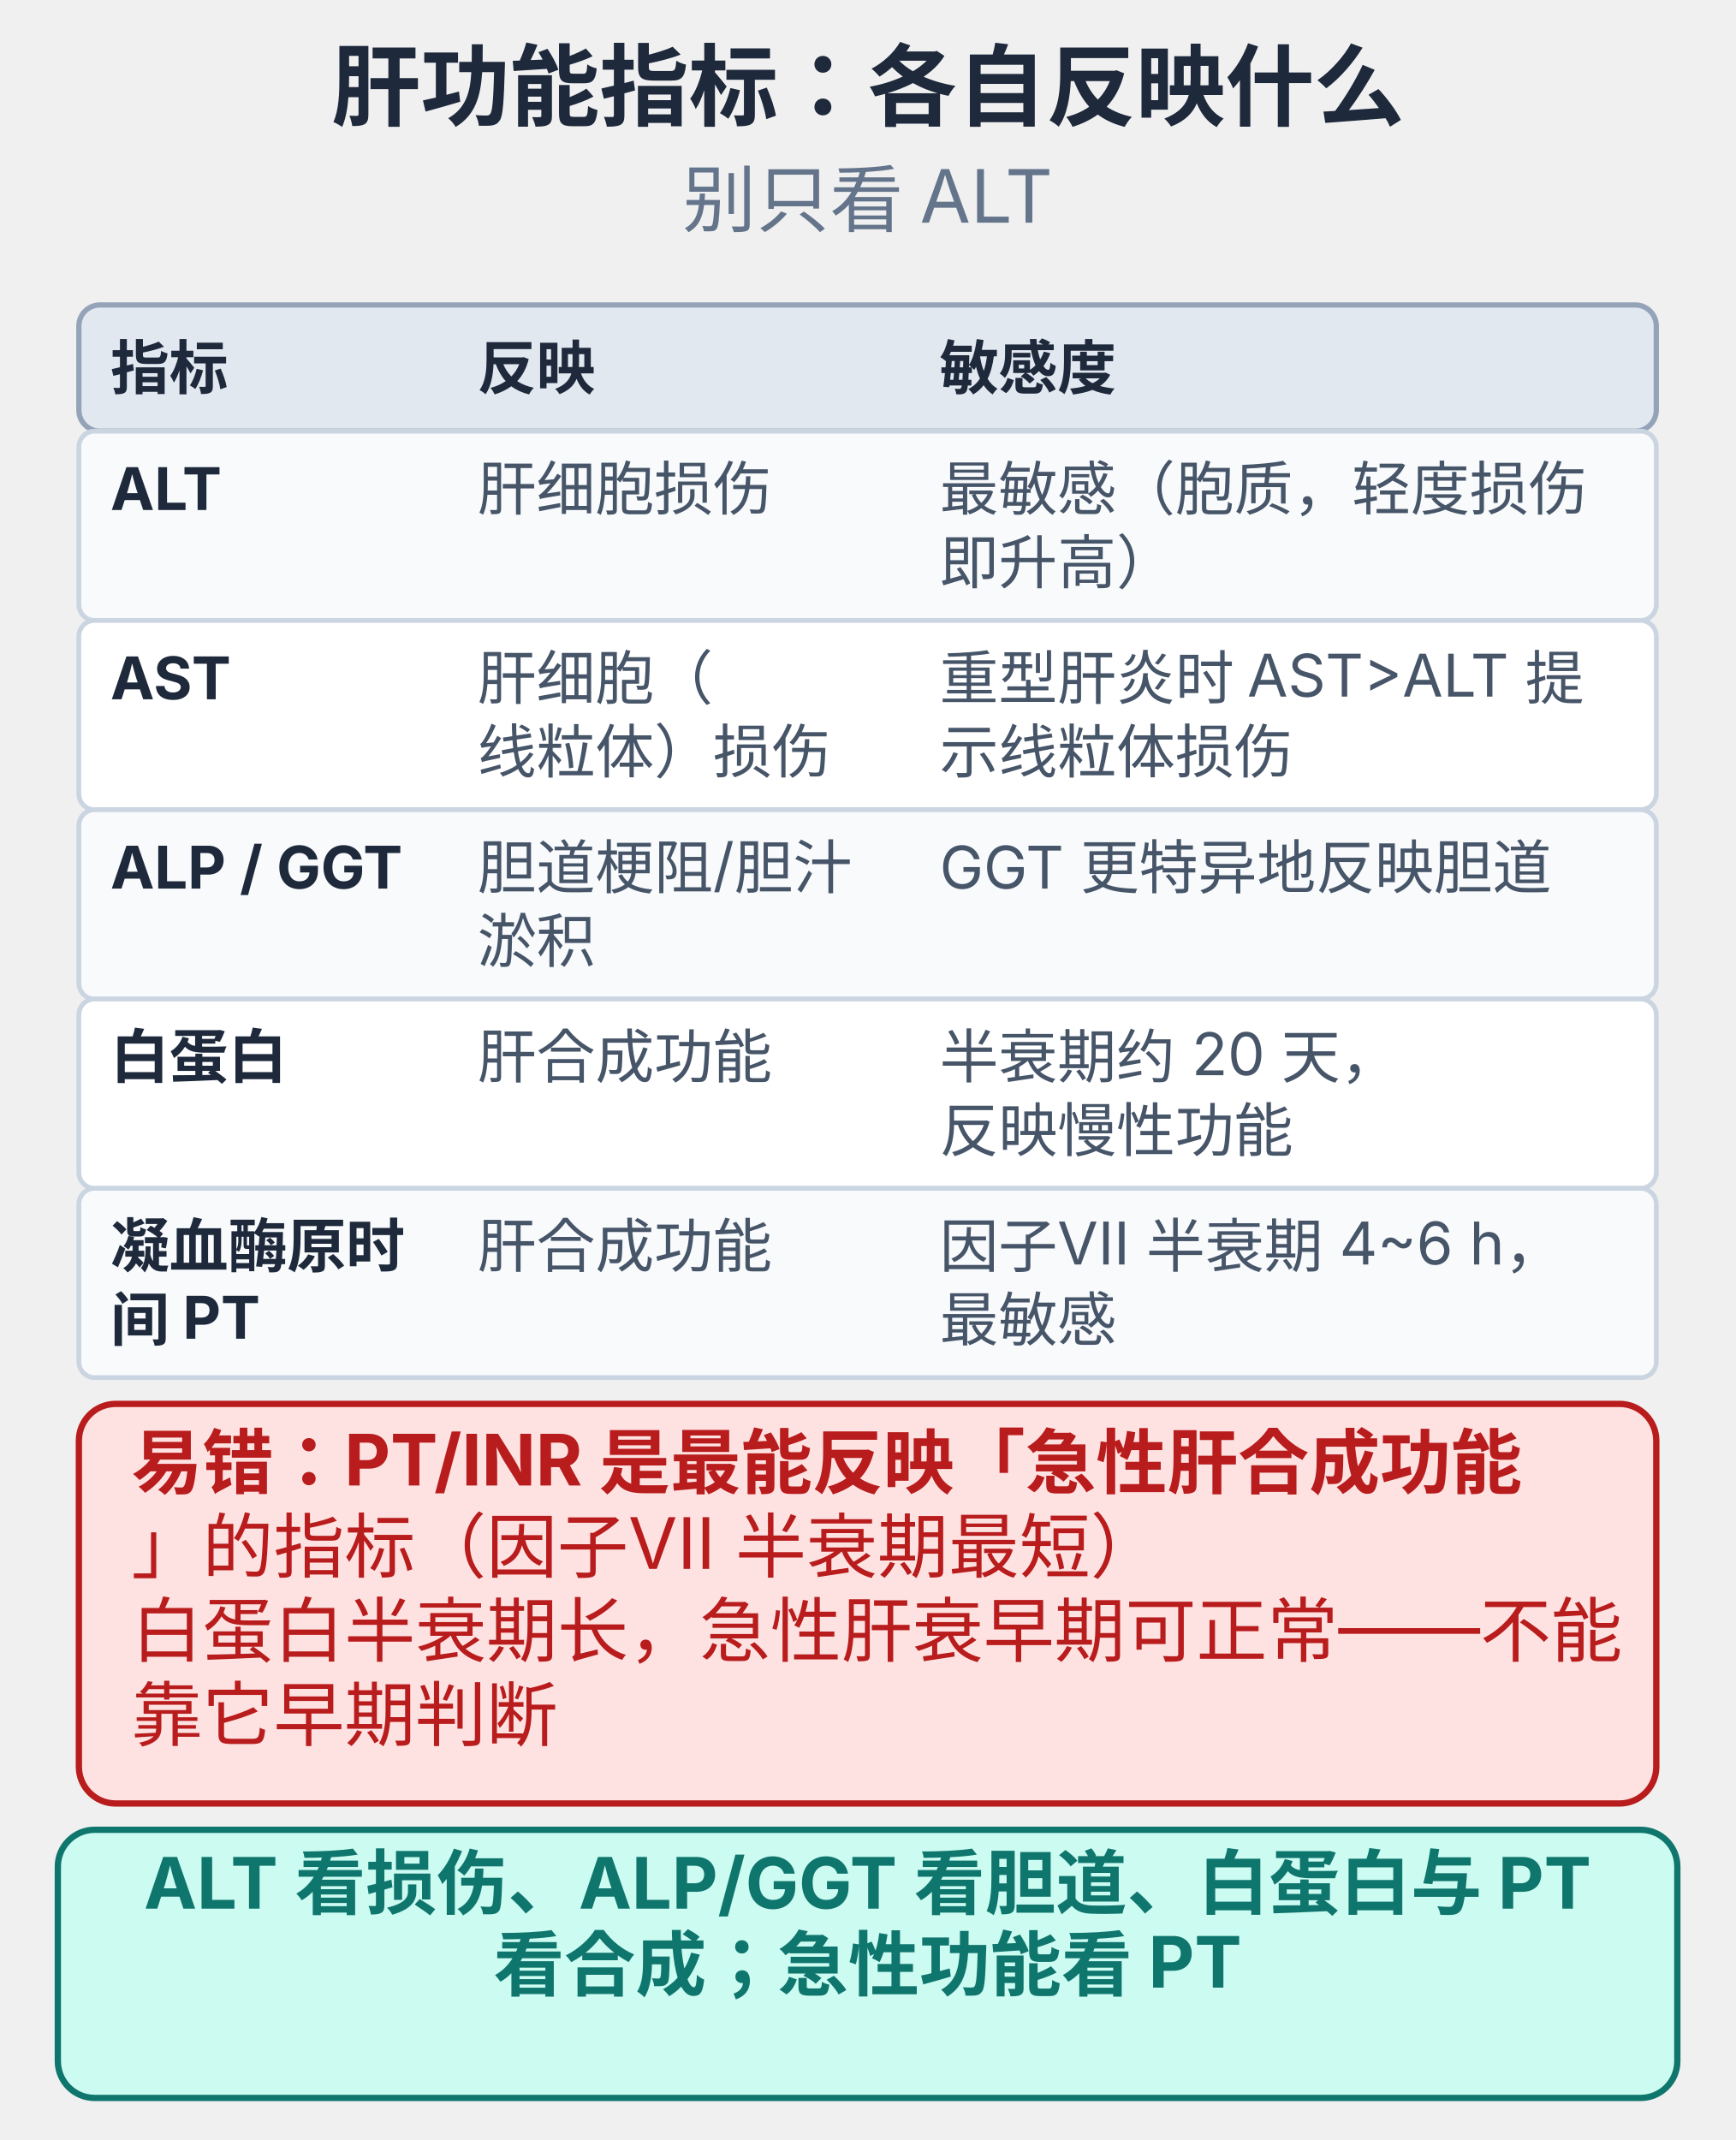
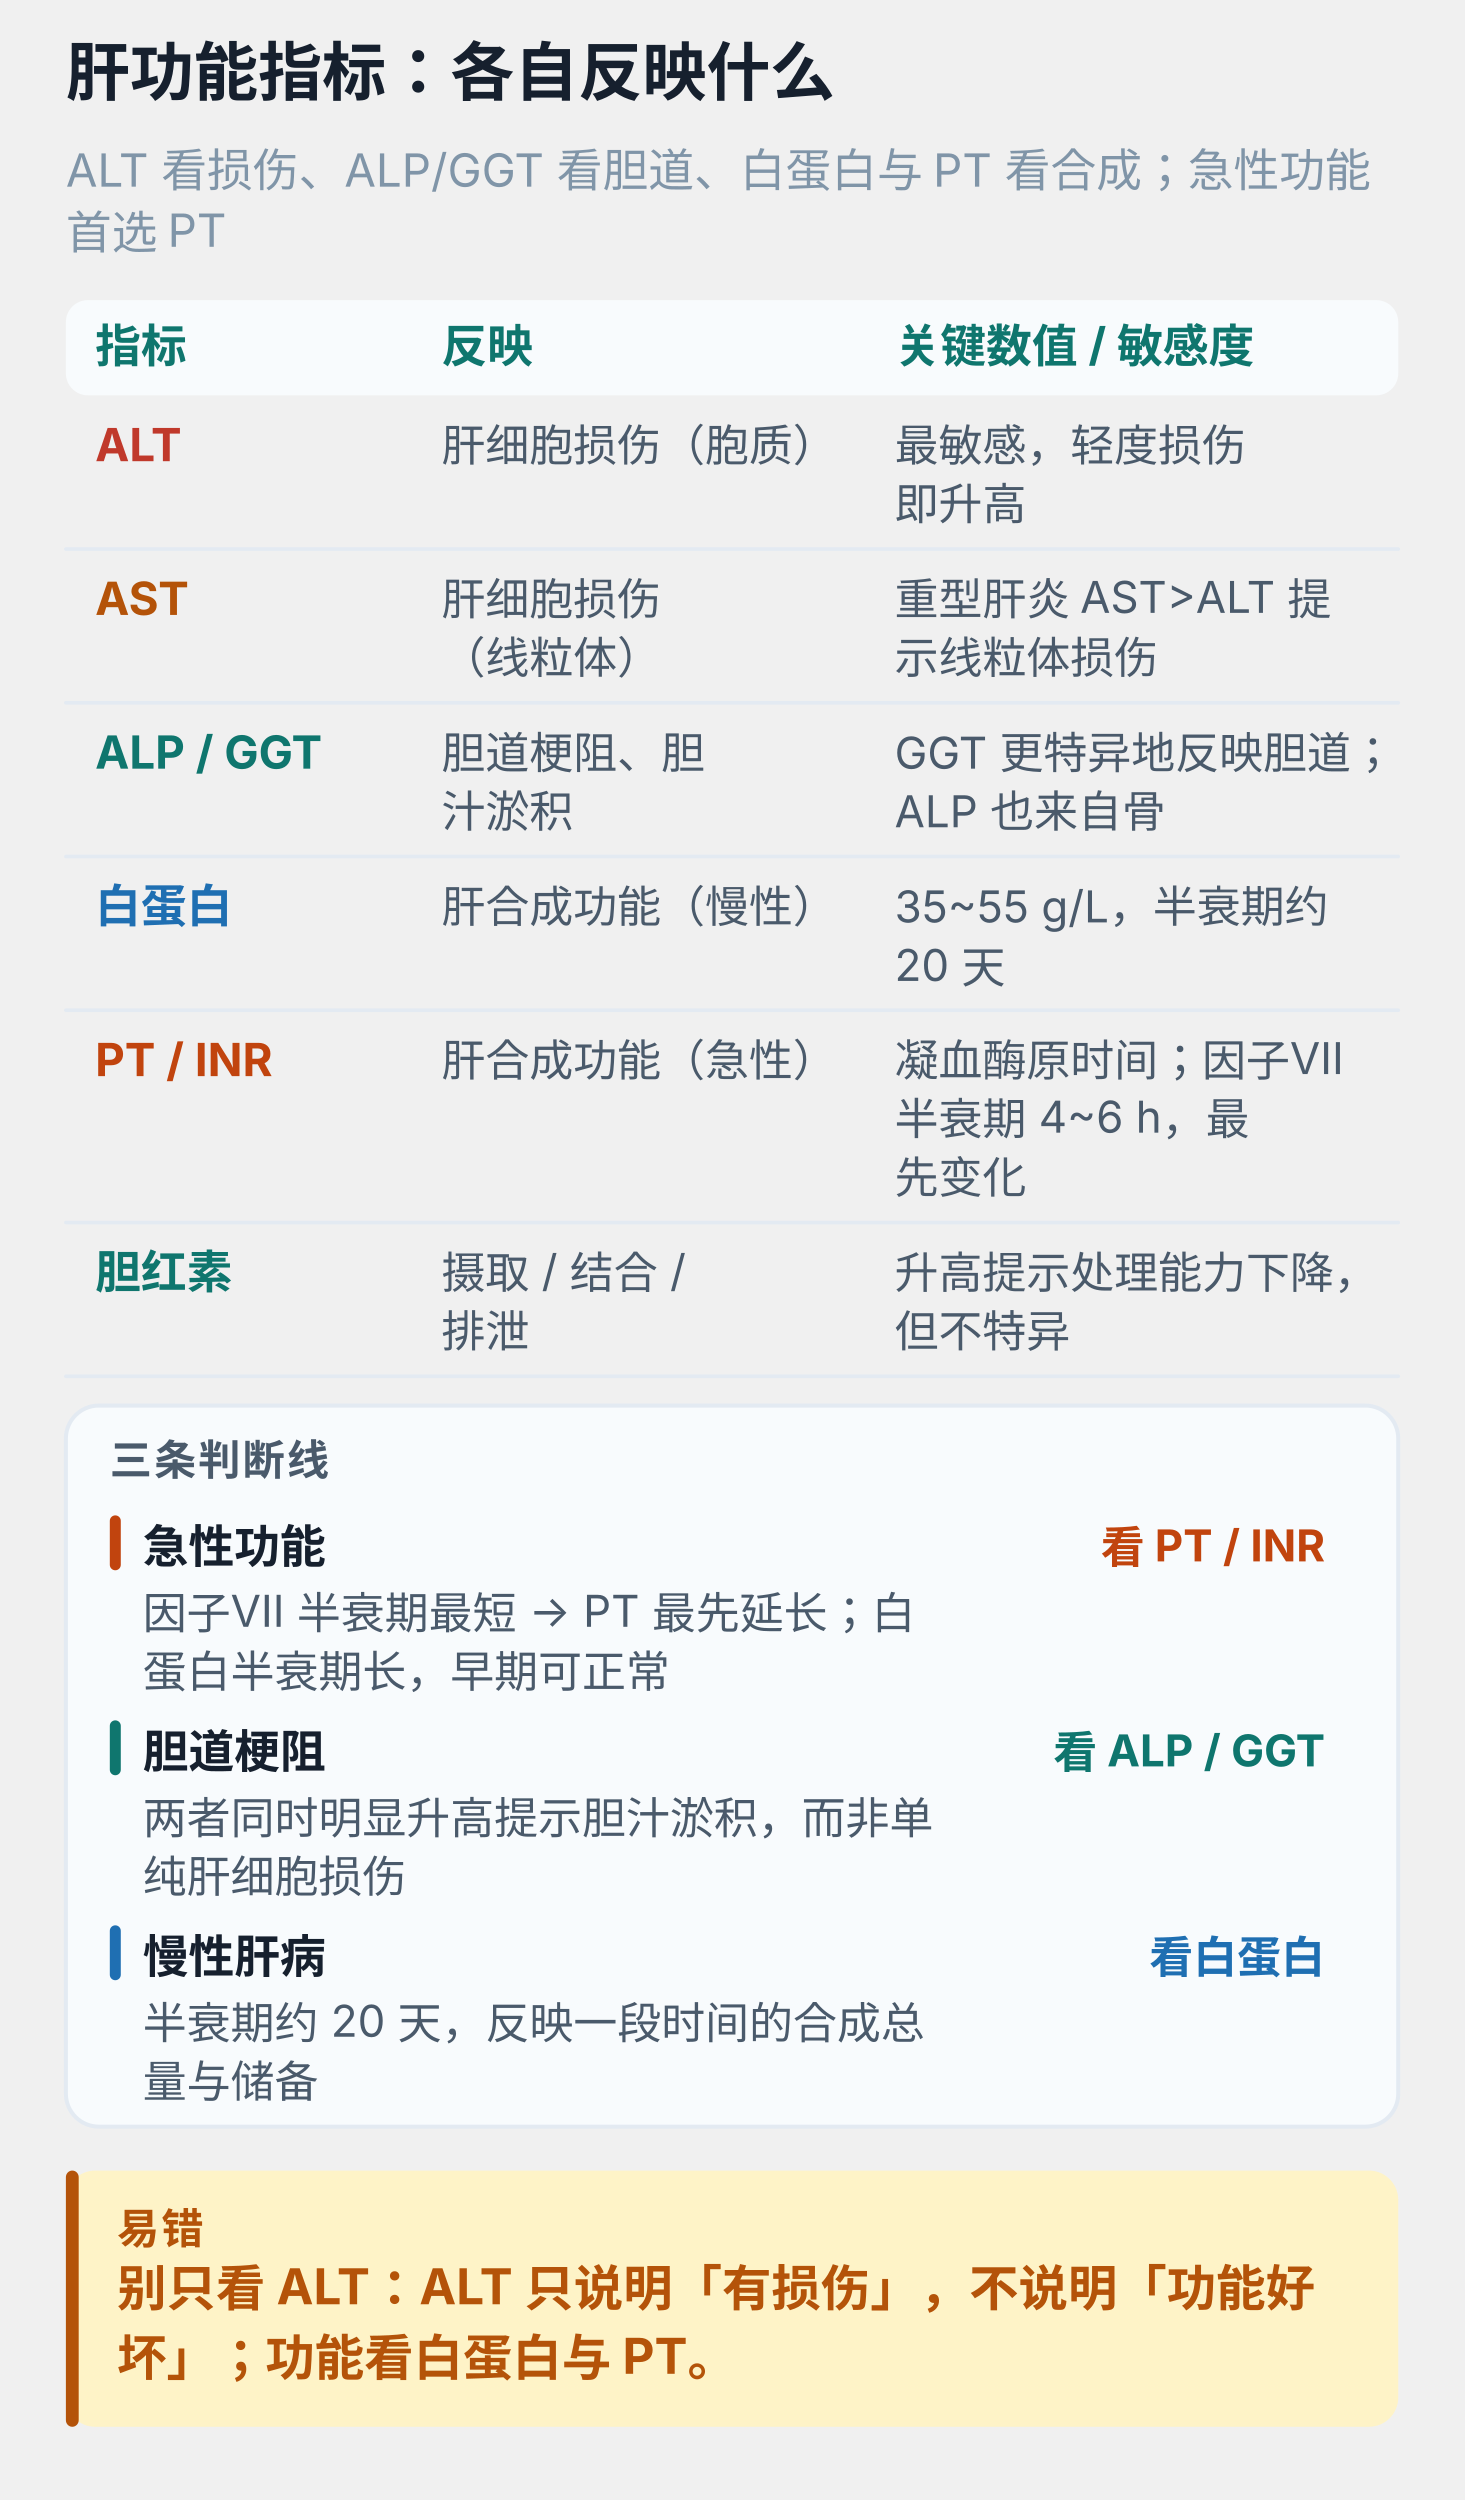
- <svg xmlns="http://www.w3.org/2000/svg" viewBox="0 0 330 407" width="100%" style="max-width:330px;display:block;margin:0 auto;background:#ffffff;border-radius:10px" role="img">
-   <text x="165.0" y="22.6" text-anchor="middle" font-size="17" font-weight="700" fill="#1e293b" font-family="-apple-system,'PingFang SC','Microsoft YaHei',sans-serif">肝功能指标：各自反映什么</text>
-   <text x="165.0" y="43.0" text-anchor="middle" font-size="14" font-weight="400" fill="#64748b" font-family="-apple-system,'PingFang SC','Microsoft YaHei',sans-serif">别只看 ALT</text>
-   <rect x="15.0" y="58.0" width="300.0" height="24.0" rx="4" fill="#e2e8f0" stroke="#94a3b8" stroke-width="1" />
-   <text x="21.0" y="74.0" text-anchor="start" font-size="11.2" font-weight="700" fill="#1e293b" font-family="-apple-system,'PingFang SC','Microsoft YaHei',sans-serif">指标</text>
-   <text x="90.8" y="74.0" text-anchor="start" font-size="11.2" font-weight="700" fill="#1e293b" font-family="-apple-system,'PingFang SC','Microsoft YaHei',sans-serif">反映</text>
-   <text x="178.7" y="74.0" text-anchor="start" font-size="11.2" font-weight="700" fill="#1e293b" font-family="-apple-system,'PingFang SC','Microsoft YaHei',sans-serif">敏感度</text>
-   <rect x="15.0" y="82.0" width="300.0" height="36.0" rx="3" fill="#f8fafc" stroke="#cbd5e1" stroke-width="0.9" />
-   <text x="21.0" y="97.0" text-anchor="start" font-size="11.2" font-weight="700" fill="#1e293b" font-family="-apple-system,'PingFang SC','Microsoft YaHei',sans-serif">ALT</text>
-   <text x="90.8" y="97.0" text-anchor="start" font-size="11.2" font-weight="400" fill="#475569" font-family="-apple-system,'PingFang SC','Microsoft YaHei',sans-serif">肝细胞损伤</text>
-   <text x="178.7" y="97.0" text-anchor="start" font-size="11.2" font-weight="400" fill="#475569" font-family="-apple-system,'PingFang SC','Microsoft YaHei',sans-serif">最敏感（胞质，轻度损伤</text>
-   <text x="178.7" y="111.0" text-anchor="start" font-size="11.2" font-weight="400" fill="#475569" font-family="-apple-system,'PingFang SC','Microsoft YaHei',sans-serif">即升高）</text>
-   <rect x="15.0" y="118.0" width="300.0" height="36.0" rx="3" fill="#ffffff" stroke="#cbd5e1" stroke-width="0.9" />
-   <text x="21.0" y="133.0" text-anchor="start" font-size="11.2" font-weight="700" fill="#1e293b" font-family="-apple-system,'PingFang SC','Microsoft YaHei',sans-serif">AST</text>
-   <text x="90.8" y="133.0" text-anchor="start" font-size="11.2" font-weight="400" fill="#475569" font-family="-apple-system,'PingFang SC','Microsoft YaHei',sans-serif">肝细胞（</text>
-   <text x="90.8" y="147.0" text-anchor="start" font-size="11.2" font-weight="400" fill="#475569" font-family="-apple-system,'PingFang SC','Microsoft YaHei',sans-serif">线粒体）损伤</text>
-   <text x="178.7" y="133.0" text-anchor="start" font-size="11.2" font-weight="400" fill="#475569" font-family="-apple-system,'PingFang SC','Microsoft YaHei',sans-serif">重型肝炎时 AST&gt;ALT 提</text>
-   <text x="178.7" y="147.0" text-anchor="start" font-size="11.2" font-weight="400" fill="#475569" font-family="-apple-system,'PingFang SC','Microsoft YaHei',sans-serif">示线粒体损伤</text>
-   <rect x="15.0" y="154.0" width="300.0" height="36.0" rx="3" fill="#f8fafc" stroke="#cbd5e1" stroke-width="0.9" />
-   <text x="21.0" y="169.0" text-anchor="start" font-size="11.2" font-weight="700" fill="#1e293b" font-family="-apple-system,'PingFang SC','Microsoft YaHei',sans-serif">ALP / GGT</text>
-   <text x="90.8" y="169.0" text-anchor="start" font-size="11.2" font-weight="400" fill="#475569" font-family="-apple-system,'PingFang SC','Microsoft YaHei',sans-serif">胆道梗阻/胆汁</text>
-   <text x="90.8" y="183.0" text-anchor="start" font-size="11.2" font-weight="400" fill="#475569" font-family="-apple-system,'PingFang SC','Microsoft YaHei',sans-serif">淤积</text>
-   <text x="178.7" y="169.0" text-anchor="start" font-size="11.2" font-weight="400" fill="#475569" font-family="-apple-system,'PingFang SC','Microsoft YaHei',sans-serif">GGT 更特异地反映胆道</text>
-   <rect x="15.0" y="190.0" width="300.0" height="36.0" rx="3" fill="#ffffff" stroke="#cbd5e1" stroke-width="0.9" />
-   <text x="21.0" y="205.0" text-anchor="start" font-size="11.2" font-weight="700" fill="#1e293b" font-family="-apple-system,'PingFang SC','Microsoft YaHei',sans-serif">白蛋白</text>
-   <text x="90.8" y="205.0" text-anchor="start" font-size="11.2" font-weight="400" fill="#475569" font-family="-apple-system,'PingFang SC','Microsoft YaHei',sans-serif">肝合成功能</text>
-   <text x="178.7" y="205.0" text-anchor="start" font-size="11.2" font-weight="400" fill="#475569" font-family="-apple-system,'PingFang SC','Microsoft YaHei',sans-serif">半衰期约 20 天，</text>
-   <text x="178.7" y="219.0" text-anchor="start" font-size="11.2" font-weight="400" fill="#475569" font-family="-apple-system,'PingFang SC','Microsoft YaHei',sans-serif">反映慢性功能</text>
-   <rect x="15.0" y="226.0" width="300.0" height="36.0" rx="3" fill="#f8fafc" stroke="#cbd5e1" stroke-width="0.9" />
-   <text x="21.0" y="241.0" text-anchor="start" font-size="11.2" font-weight="700" fill="#1e293b" font-family="-apple-system,'PingFang SC','Microsoft YaHei',sans-serif">凝血酶原时</text>
-   <text x="21.0" y="255.0" text-anchor="start" font-size="11.2" font-weight="700" fill="#1e293b" font-family="-apple-system,'PingFang SC','Microsoft YaHei',sans-serif">间 PT</text>
-   <text x="90.8" y="241.0" text-anchor="start" font-size="11.2" font-weight="400" fill="#475569" font-family="-apple-system,'PingFang SC','Microsoft YaHei',sans-serif">肝合成功能</text>
-   <text x="178.7" y="241.0" text-anchor="start" font-size="11.2" font-weight="400" fill="#475569" font-family="-apple-system,'PingFang SC','Microsoft YaHei',sans-serif">因子Ⅶ 半衰期 4~6 h，</text>
-   <text x="178.7" y="255.0" text-anchor="start" font-size="11.2" font-weight="400" fill="#475569" font-family="-apple-system,'PingFang SC','Microsoft YaHei',sans-serif">最敏感</text>
-   <rect x="15.0" y="267.0" width="300.0" height="76.0" rx="7" fill="#fee2e2" stroke="#b91c1c" stroke-width="1.2" />
-   <text x="25.0" y="283.0" text-anchor="start" font-size="13.5" font-weight="700" fill="#b91c1c" font-family="-apple-system,'PingFang SC','Microsoft YaHei',sans-serif">易错：PT/INR 是最能反映「急性肝合成功能</text>
-   <text x="25.0" y="299.0" text-anchor="start" font-size="13.5" font-weight="400" fill="#b91c1c" font-family="-apple-system,'PingFang SC','Microsoft YaHei',sans-serif">」的指标（因子Ⅶ 半衰期最短）</text>
-   <text x="25.0" y="315.0" text-anchor="start" font-size="13.5" font-weight="400" fill="#b91c1c" font-family="-apple-system,'PingFang SC','Microsoft YaHei',sans-serif">白蛋白半衰期长，急性肝衰早期可正常——不能</text>
-   <text x="25.0" y="331.0" text-anchor="start" font-size="13.5" font-weight="400" fill="#b91c1c" font-family="-apple-system,'PingFang SC','Microsoft YaHei',sans-serif">靠它早期判断</text>
-   <rect x="11.0" y="348.0" width="308.0" height="51.0" rx="7" fill="#ccfbf1" stroke="#0f766e" stroke-width="1.2" />
-   <text x="165.0" y="363.0" text-anchor="middle" font-size="13.5" font-weight="700" fill="#0f766e" font-family="-apple-system,'PingFang SC','Microsoft YaHei',sans-serif">ALT 看损伤、ALP/GGT 看胆道、白蛋白与 PT </text>
-   <text x="165.0" y="378.5" text-anchor="middle" font-size="13.5" font-weight="700" fill="#0f766e" font-family="-apple-system,'PingFang SC','Microsoft YaHei',sans-serif">看合成；急性功能看 PT</text>
+ <svg xmlns="http://www.w3.org/2000/svg" viewBox="0 0 400 683" width="100%" style="max-width:400px;display:block;margin:0 auto;background:#ffffff;border-radius:12px" role="img" aria-label="肝功能指标：各自反映什么">
+   <text x="18.0" y="26.0" font-size="17.5" font-weight="700" fill="#16202e" font-family="-apple-system,BlinkMacSystemFont,'PingFang SC','Microsoft YaHei',sans-serif">肝功能指标：各自反映什么</text>
+   <text x="18.0" y="51.0" font-size="12.5" font-weight="400" fill="#8095a8" font-family="-apple-system,BlinkMacSystemFont,'PingFang SC','Microsoft YaHei',sans-serif">ALT 看损伤、ALP/GGT 看胆道、白蛋白与 PT 看合成；急性功能</text>
+   <text x="18.0" y="68.0" font-size="12.5" font-weight="400" fill="#8095a8" font-family="-apple-system,BlinkMacSystemFont,'PingFang SC','Microsoft YaHei',sans-serif">首选 PT</text>
+   <rect x="18.0" y="82.0" width="364.0" height="26.0" rx="6" fill="#f8fbfd" />
+   <text x="26.0" y="99.0" font-size="12.5" font-weight="700" fill="#0f766e" font-family="-apple-system,BlinkMacSystemFont,'PingFang SC','Microsoft YaHei',sans-serif">指标</text>
+   <text x="120.6" y="99.0" font-size="12.5" font-weight="700" fill="#0f766e" font-family="-apple-system,BlinkMacSystemFont,'PingFang SC','Microsoft YaHei',sans-serif">反映</text>
+   <text x="244.4" y="99.0" font-size="12.5" font-weight="700" fill="#0f766e" font-family="-apple-system,BlinkMacSystemFont,'PingFang SC','Microsoft YaHei',sans-serif">关键数值 / 敏感度</text>
+   <line x1="18.0" y1="150.0" x2="382.0" y2="150.0" stroke="#e3eaf2" stroke-width="1" stroke-linecap="round" />
+   <text x="26.0" y="126.0" font-size="12.5" font-weight="700" fill="#c0392b" font-family="-apple-system,BlinkMacSystemFont,'PingFang SC','Microsoft YaHei',sans-serif">ALT</text>
+   <text x="120.6" y="126.0" font-size="12" font-weight="400" fill="#4a5a6b" font-family="-apple-system,BlinkMacSystemFont,'PingFang SC','Microsoft YaHei',sans-serif">肝细胞损伤（胞质）</text>
+   <text x="244.4" y="126.0" font-size="12" font-weight="400" fill="#4a5a6b" font-family="-apple-system,BlinkMacSystemFont,'PingFang SC','Microsoft YaHei',sans-serif">最敏感，轻度损伤</text>
+   <text x="244.4" y="142.0" font-size="12" font-weight="400" fill="#4a5a6b" font-family="-apple-system,BlinkMacSystemFont,'PingFang SC','Microsoft YaHei',sans-serif">即升高</text>
+   <line x1="18.0" y1="192.0" x2="382.0" y2="192.0" stroke="#e3eaf2" stroke-width="1" stroke-linecap="round" />
+   <text x="26.0" y="168.0" font-size="12.5" font-weight="700" fill="#b45309" font-family="-apple-system,BlinkMacSystemFont,'PingFang SC','Microsoft YaHei',sans-serif">AST</text>
+   <text x="120.6" y="168.0" font-size="12" font-weight="400" fill="#4a5a6b" font-family="-apple-system,BlinkMacSystemFont,'PingFang SC','Microsoft YaHei',sans-serif">肝细胞损伤</text>
+   <text x="120.6" y="184.0" font-size="12" font-weight="400" fill="#4a5a6b" font-family="-apple-system,BlinkMacSystemFont,'PingFang SC','Microsoft YaHei',sans-serif">（线粒体）</text>
+   <text x="244.4" y="168.0" font-size="12" font-weight="400" fill="#4a5a6b" font-family="-apple-system,BlinkMacSystemFont,'PingFang SC','Microsoft YaHei',sans-serif">重型肝炎 AST&gt;ALT 提</text>
+   <text x="244.4" y="184.0" font-size="12" font-weight="400" fill="#4a5a6b" font-family="-apple-system,BlinkMacSystemFont,'PingFang SC','Microsoft YaHei',sans-serif">示线粒体损伤</text>
+   <line x1="18.0" y1="234.0" x2="382.0" y2="234.0" stroke="#e3eaf2" stroke-width="1" stroke-linecap="round" />
+   <text x="26.0" y="210.0" font-size="12.5" font-weight="700" fill="#0f766e" font-family="-apple-system,BlinkMacSystemFont,'PingFang SC','Microsoft YaHei',sans-serif">ALP / GGT</text>
+   <text x="120.6" y="210.0" font-size="12" font-weight="400" fill="#4a5a6b" font-family="-apple-system,BlinkMacSystemFont,'PingFang SC','Microsoft YaHei',sans-serif">胆道梗阻、胆</text>
+   <text x="120.6" y="226.0" font-size="12" font-weight="400" fill="#4a5a6b" font-family="-apple-system,BlinkMacSystemFont,'PingFang SC','Microsoft YaHei',sans-serif">汁淤积</text>
+   <text x="244.4" y="210.0" font-size="12" font-weight="400" fill="#4a5a6b" font-family="-apple-system,BlinkMacSystemFont,'PingFang SC','Microsoft YaHei',sans-serif">GGT 更特异地反映胆道；</text>
+   <text x="244.4" y="226.0" font-size="12" font-weight="400" fill="#4a5a6b" font-family="-apple-system,BlinkMacSystemFont,'PingFang SC','Microsoft YaHei',sans-serif">ALP 也来自骨</text>
+   <line x1="18.0" y1="276.0" x2="382.0" y2="276.0" stroke="#e3eaf2" stroke-width="1" stroke-linecap="round" />
+   <text x="26.0" y="252.0" font-size="12.5" font-weight="700" fill="#1f6fb2" font-family="-apple-system,BlinkMacSystemFont,'PingFang SC','Microsoft YaHei',sans-serif">白蛋白</text>
+   <text x="120.6" y="252.0" font-size="12" font-weight="400" fill="#4a5a6b" font-family="-apple-system,BlinkMacSystemFont,'PingFang SC','Microsoft YaHei',sans-serif">肝合成功能（慢性）</text>
+   <text x="244.4" y="252.0" font-size="12" font-weight="400" fill="#4a5a6b" font-family="-apple-system,BlinkMacSystemFont,'PingFang SC','Microsoft YaHei',sans-serif">35~55 g/L，半衰期约</text>
+   <text x="244.4" y="268.0" font-size="12" font-weight="400" fill="#4a5a6b" font-family="-apple-system,BlinkMacSystemFont,'PingFang SC','Microsoft YaHei',sans-serif">20 天</text>
+   <line x1="18.0" y1="334.0" x2="382.0" y2="334.0" stroke="#e3eaf2" stroke-width="1" stroke-linecap="round" />
+   <text x="26.0" y="294.0" font-size="12.5" font-weight="700" fill="#c1440e" font-family="-apple-system,BlinkMacSystemFont,'PingFang SC','Microsoft YaHei',sans-serif">PT / INR</text>
+   <text x="120.6" y="294.0" font-size="12" font-weight="400" fill="#4a5a6b" font-family="-apple-system,BlinkMacSystemFont,'PingFang SC','Microsoft YaHei',sans-serif">肝合成功能（急性）</text>
+   <text x="244.4" y="294.0" font-size="12" font-weight="400" fill="#4a5a6b" font-family="-apple-system,BlinkMacSystemFont,'PingFang SC','Microsoft YaHei',sans-serif">凝血酶原时间；因子Ⅶ</text>
+   <text x="244.4" y="310.0" font-size="12" font-weight="400" fill="#4a5a6b" font-family="-apple-system,BlinkMacSystemFont,'PingFang SC','Microsoft YaHei',sans-serif">半衰期 4~6 h，最</text>
+   <text x="244.4" y="326.0" font-size="12" font-weight="400" fill="#4a5a6b" font-family="-apple-system,BlinkMacSystemFont,'PingFang SC','Microsoft YaHei',sans-serif">先变化</text>
+   <line x1="18.0" y1="376.0" x2="382.0" y2="376.0" stroke="#e3eaf2" stroke-width="1" stroke-linecap="round" />
+   <text x="26.0" y="352.0" font-size="12.5" font-weight="700" fill="#0f766e" font-family="-apple-system,BlinkMacSystemFont,'PingFang SC','Microsoft YaHei',sans-serif">胆红素</text>
+   <text x="120.6" y="352.0" font-size="12" font-weight="400" fill="#4a5a6b" font-family="-apple-system,BlinkMacSystemFont,'PingFang SC','Microsoft YaHei',sans-serif">摄取 / 结合 /</text>
+   <text x="120.6" y="368.0" font-size="12" font-weight="400" fill="#4a5a6b" font-family="-apple-system,BlinkMacSystemFont,'PingFang SC','Microsoft YaHei',sans-serif"> 排泄</text>
+   <text x="244.4" y="352.0" font-size="12" font-weight="400" fill="#4a5a6b" font-family="-apple-system,BlinkMacSystemFont,'PingFang SC','Microsoft YaHei',sans-serif">升高提示处理能力下降，</text>
+   <text x="244.4" y="368.0" font-size="12" font-weight="400" fill="#4a5a6b" font-family="-apple-system,BlinkMacSystemFont,'PingFang SC','Microsoft YaHei',sans-serif">但不特异</text>
+   <rect x="18.0" y="384.0" width="364.0" height="197.0" rx="9" fill="#f8fbfd" stroke="#e3eaf2" stroke-width="1.1" />
+   <text x="30.0" y="403.0" font-size="11.5" font-weight="700" fill="#4a5a6b" letter-spacing="0.6" font-family="-apple-system,BlinkMacSystemFont,'PingFang SC','Microsoft YaHei',sans-serif">三条判断线</text>
+   <rect x="30.0" y="414.0" width="3.0" height="15.0" rx="1.5" fill="#c1440e" />
+   <text x="39.0" y="427.0" font-size="12.5" font-weight="700" fill="#16202e" font-family="-apple-system,BlinkMacSystemFont,'PingFang SC','Microsoft YaHei',sans-serif">急性功能</text>
+   <text x="362.0" y="427.0" text-anchor="end" font-size="12" font-weight="700" fill="#c1440e" font-family="-apple-system,BlinkMacSystemFont,'PingFang SC','Microsoft YaHei',sans-serif">看 PT / INR</text>
+   <text x="39.0" y="445.0" font-size="12" font-weight="400" fill="#4a5a6b" font-family="-apple-system,BlinkMacSystemFont,'PingFang SC','Microsoft YaHei',sans-serif">因子Ⅶ 半衰期最短 → PT 最先延长；白</text>
+   <text x="39.0" y="461.0" font-size="12" font-weight="400" fill="#4a5a6b" font-family="-apple-system,BlinkMacSystemFont,'PingFang SC','Microsoft YaHei',sans-serif">蛋白半衰期长，早期可正常</text>
+   <rect x="30.0" y="470.0" width="3.0" height="15.0" rx="1.5" fill="#0f766e" />
+   <text x="39.0" y="483.0" font-size="12.5" font-weight="700" fill="#16202e" font-family="-apple-system,BlinkMacSystemFont,'PingFang SC','Microsoft YaHei',sans-serif">胆道梗阻</text>
+   <text x="362.0" y="483.0" text-anchor="end" font-size="12" font-weight="700" fill="#0f766e" font-family="-apple-system,BlinkMacSystemFont,'PingFang SC','Microsoft YaHei',sans-serif">看 ALP / GGT</text>
+   <text x="39.0" y="501.0" font-size="12" font-weight="400" fill="#4a5a6b" font-family="-apple-system,BlinkMacSystemFont,'PingFang SC','Microsoft YaHei',sans-serif">两者同时明显升高提示胆汁淤积，而非单</text>
+   <text x="39.0" y="517.0" font-size="12" font-weight="400" fill="#4a5a6b" font-family="-apple-system,BlinkMacSystemFont,'PingFang SC','Microsoft YaHei',sans-serif">纯肝细胞损伤</text>
+   <rect x="30.0" y="526.0" width="3.0" height="15.0" rx="1.5" fill="#1f6fb2" />
+   <text x="39.0" y="539.0" font-size="12.5" font-weight="700" fill="#16202e" font-family="-apple-system,BlinkMacSystemFont,'PingFang SC','Microsoft YaHei',sans-serif">慢性肝病</text>
+   <text x="362.0" y="539.0" text-anchor="end" font-size="12" font-weight="700" fill="#1f6fb2" font-family="-apple-system,BlinkMacSystemFont,'PingFang SC','Microsoft YaHei',sans-serif">看白蛋白</text>
+   <text x="39.0" y="557.0" font-size="12" font-weight="400" fill="#4a5a6b" font-family="-apple-system,BlinkMacSystemFont,'PingFang SC','Microsoft YaHei',sans-serif">半衰期约 20 天，反映一段时间的合成总</text>
+   <text x="39.0" y="573.0" font-size="12" font-weight="400" fill="#4a5a6b" font-family="-apple-system,BlinkMacSystemFont,'PingFang SC','Microsoft YaHei',sans-serif">量与储备</text>
+   <rect x="18.0" y="593.0" width="364.0" height="70.0" rx="8" fill="#fef3c7" />
+   <rect x="18.0" y="593.0" width="3.5" height="70.0" rx="1.8" fill="#b45309" />
+   <text x="32.0" y="613.0" font-size="11.5" font-weight="700" fill="#b45309" letter-spacing="0.6" font-family="-apple-system,BlinkMacSystemFont,'PingFang SC','Microsoft YaHei',sans-serif">易错</text>
+   <text x="32.0" y="630.0" font-size="13.5" font-weight="700" fill="#b45309" font-family="-apple-system,BlinkMacSystemFont,'PingFang SC','Microsoft YaHei',sans-serif">别只看 ALT：ALT 只说明「有损伤」，不说明「功能好</text>
+   <text x="32.0" y="649.0" font-size="13.5" font-weight="700" fill="#b45309" font-family="-apple-system,BlinkMacSystemFont,'PingFang SC','Microsoft YaHei',sans-serif">坏」；功能看白蛋白与 PT。</text>
</svg>
